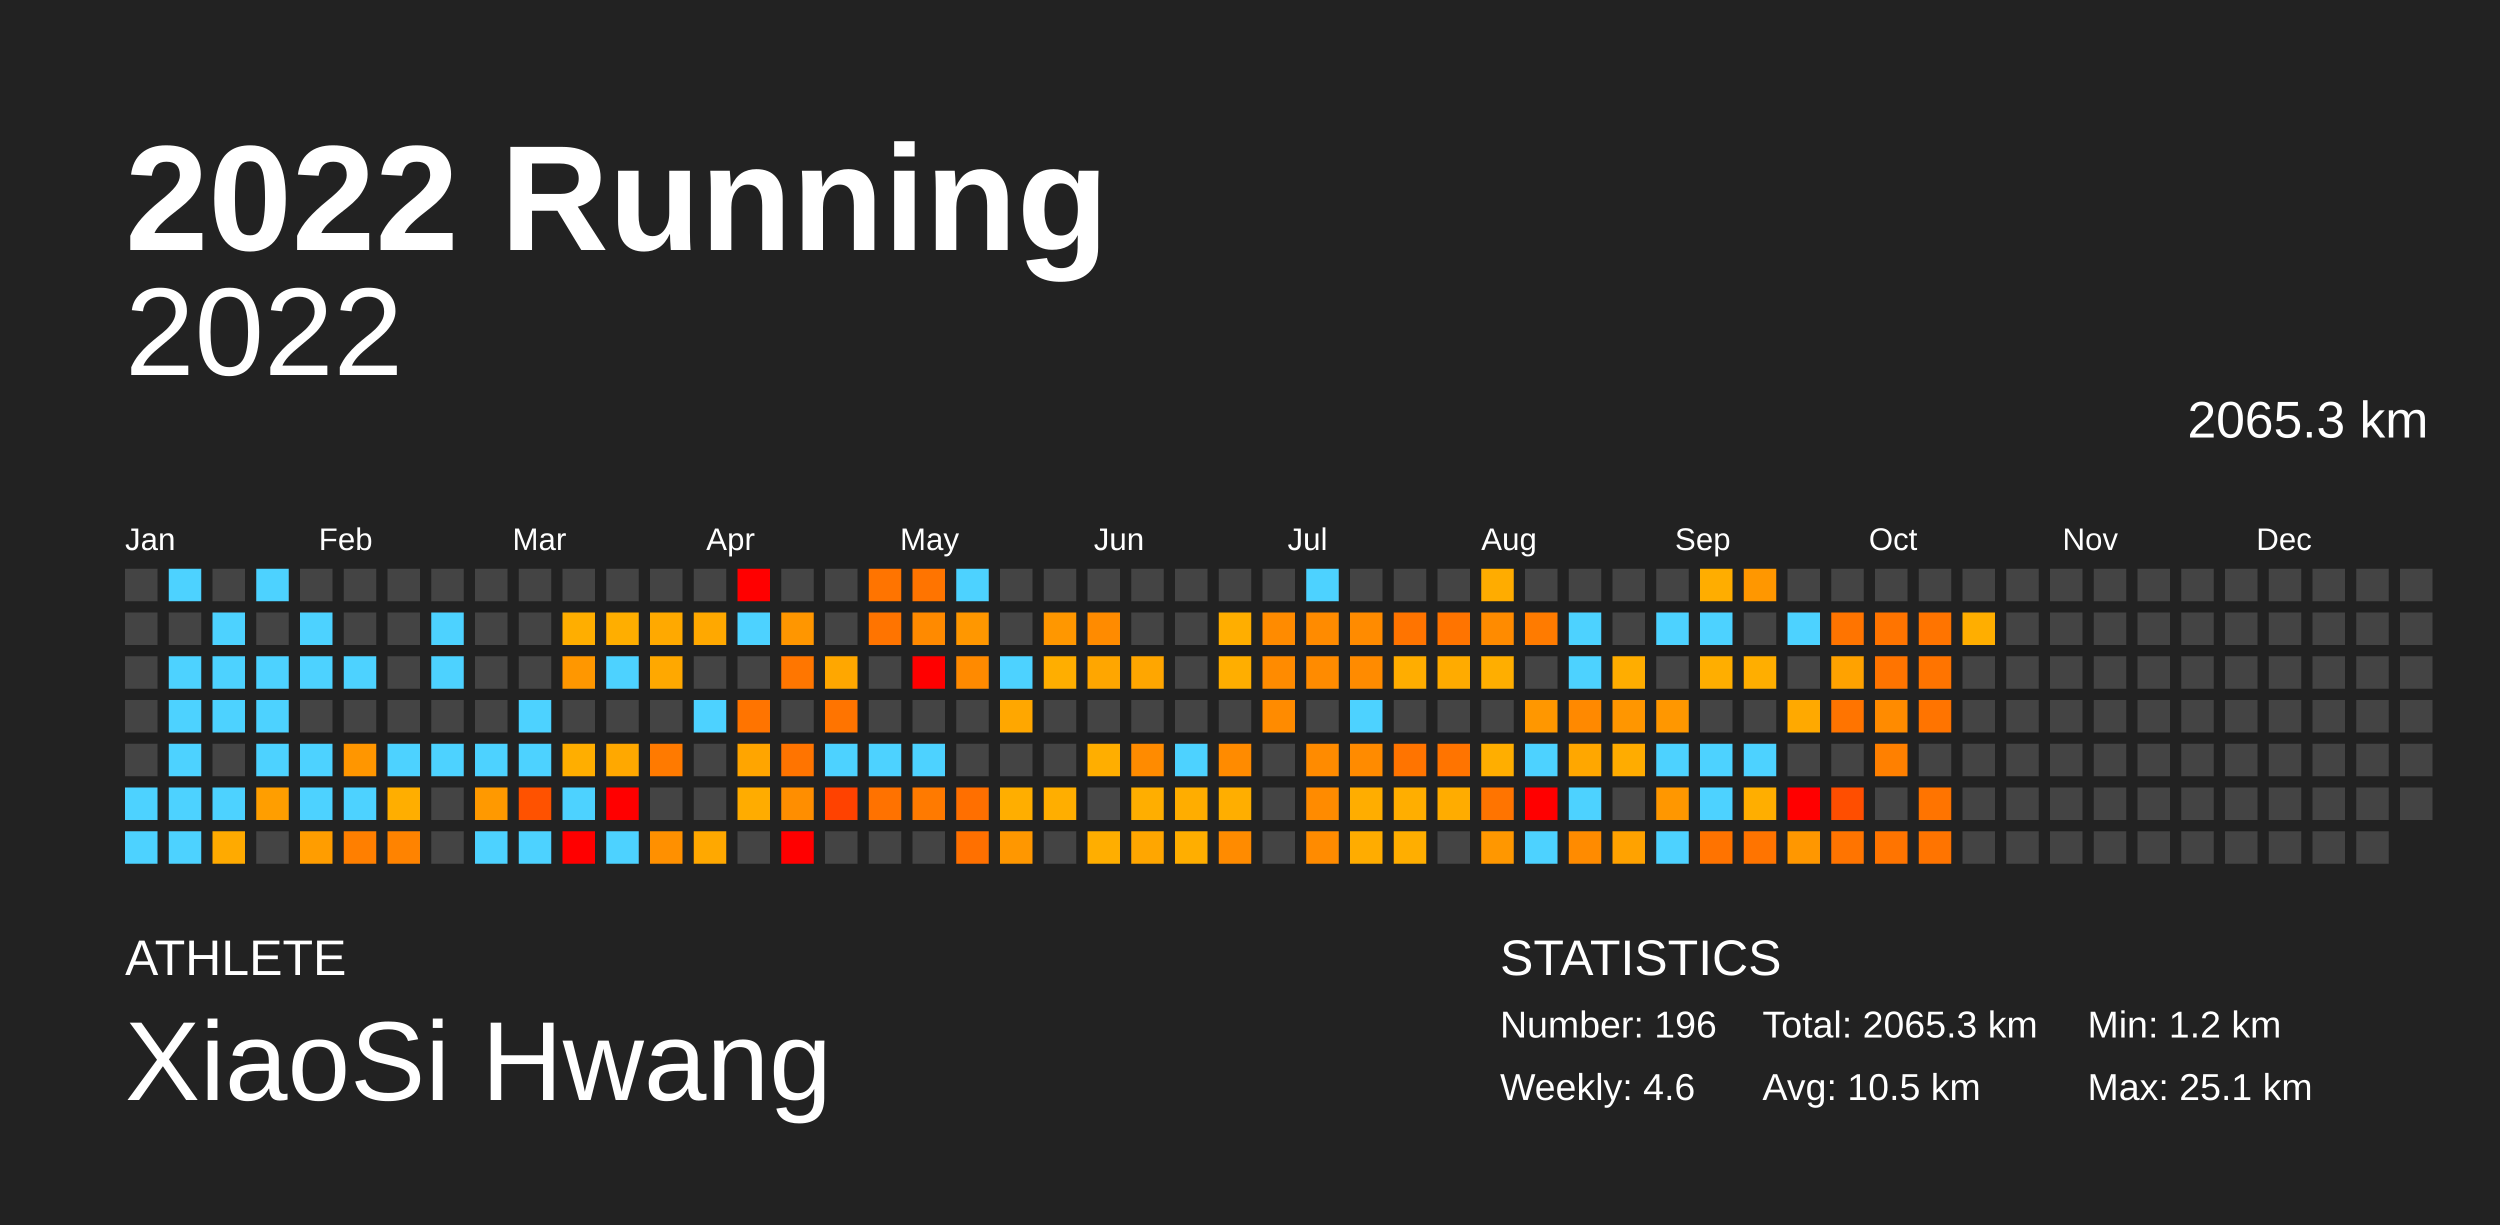
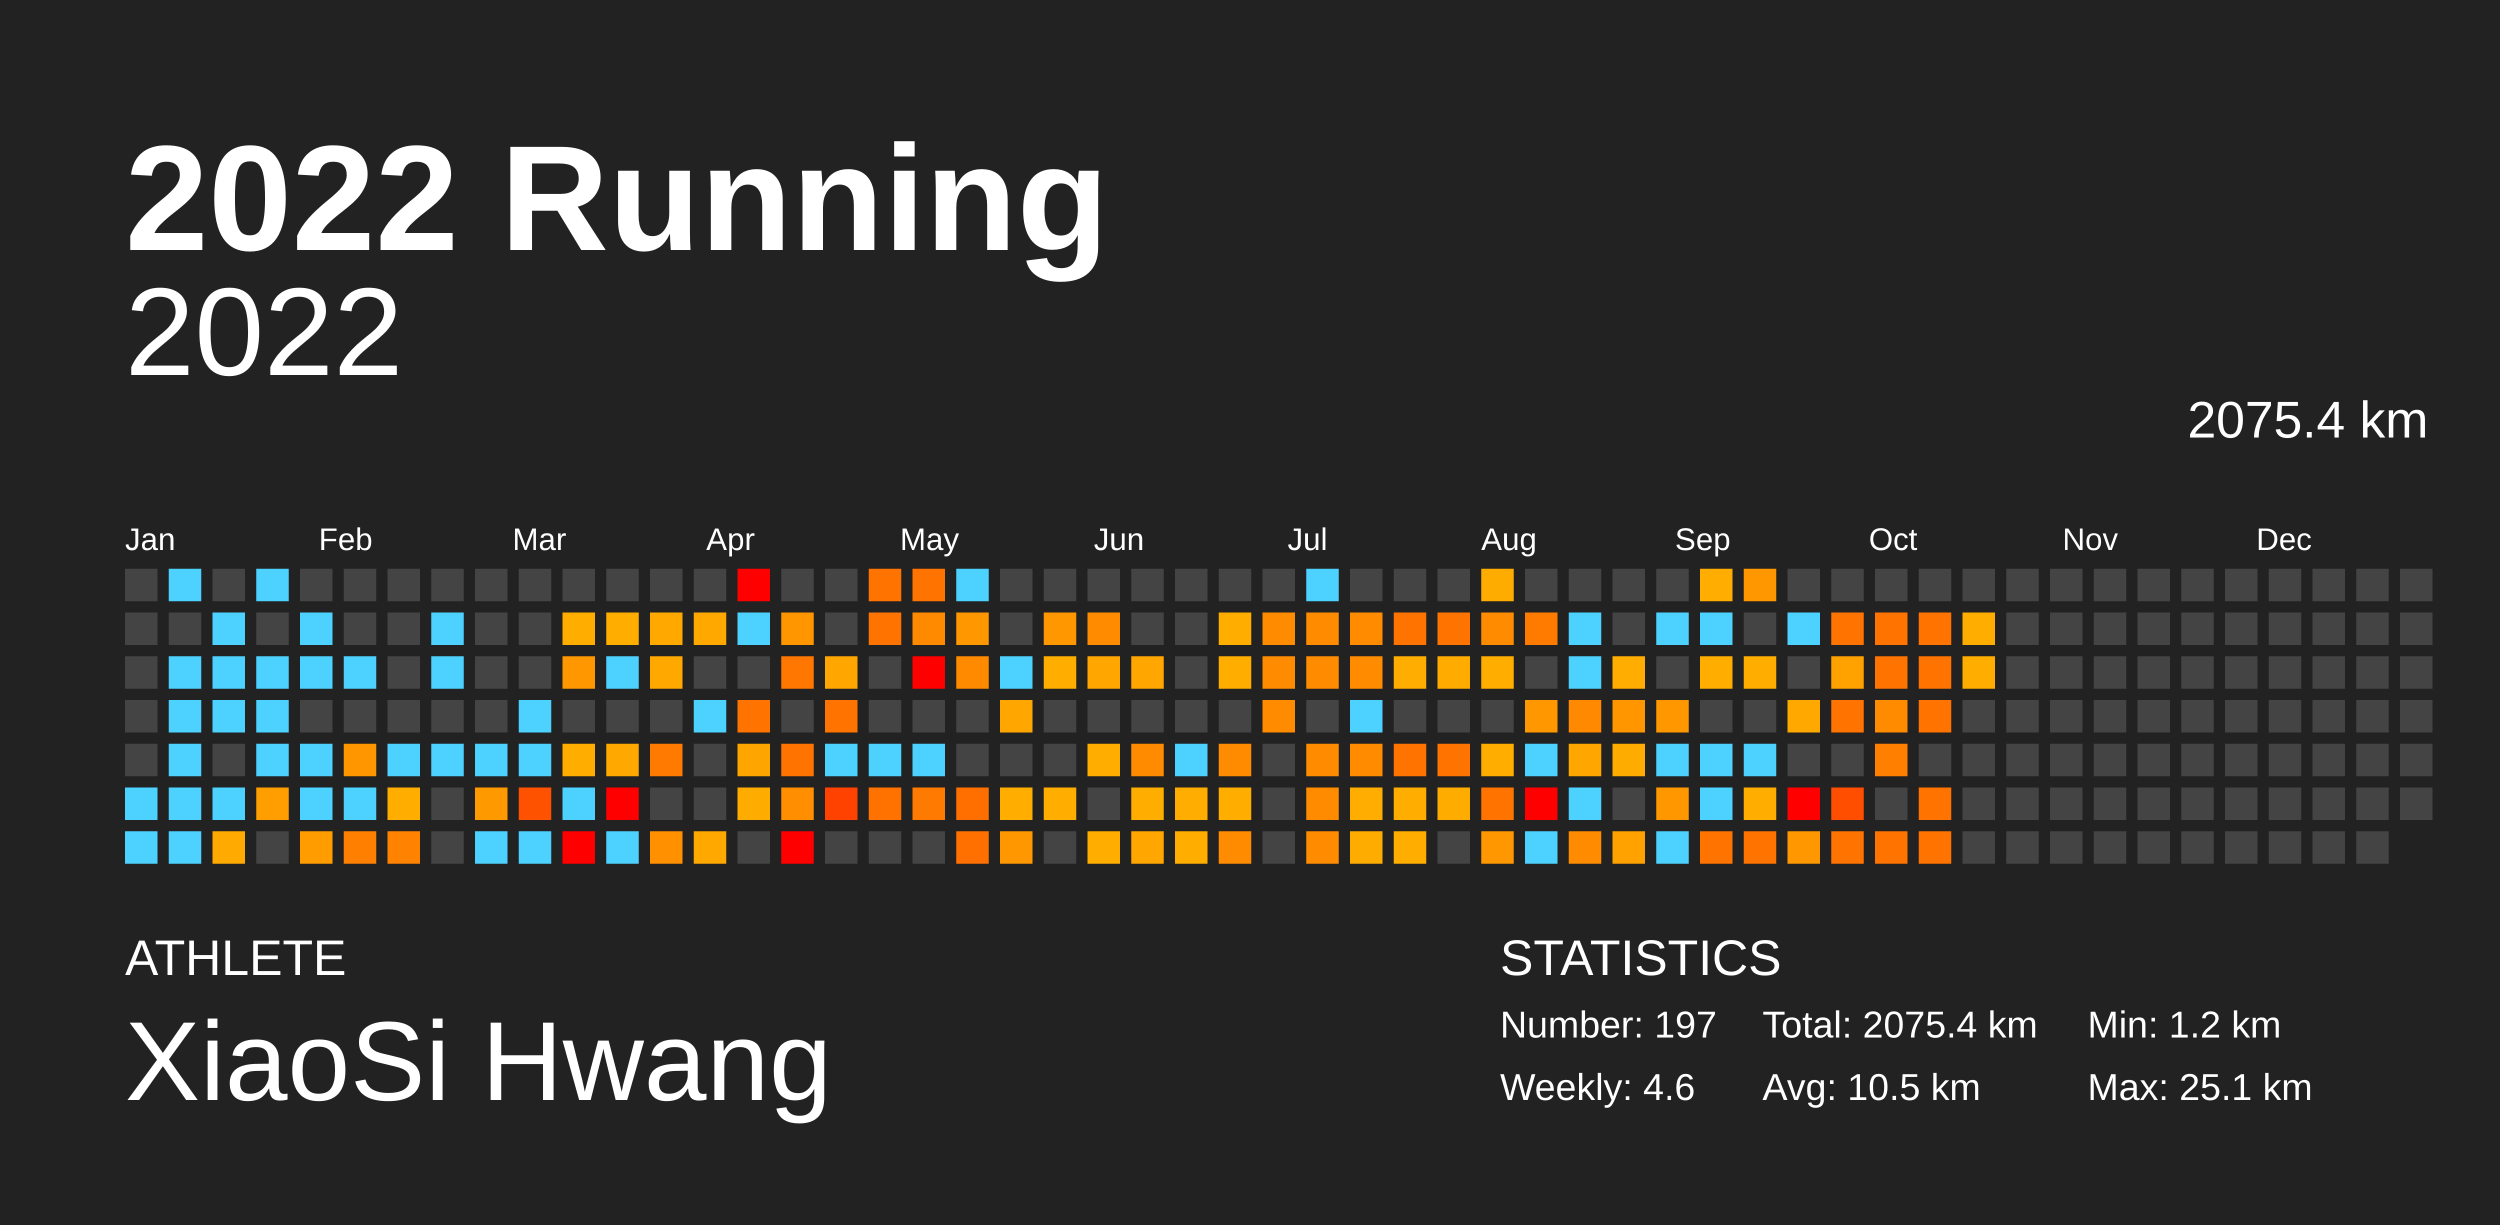
<svg xmlns="http://www.w3.org/2000/svg" baseProfile="full" height="98mm" version="1.1" viewBox="0,0,200,98" width="200mm">
  <defs />
  <rect fill="#222222" height="98" width="200" x="0" y="0" />
  <text fill="#FFFFFF" style="font-size:12px; font-family:Arial; font-weight:bold;" x="10" y="20">2022 Running</text>
  <text fill="#FFFFFF" style="font-size:4px; font-family:Arial" x="10" y="78">ATHLETE</text>
  <text fill="#FFFFFF" style="font-size:9px; font-family:Arial" x="10" y="88">XiaoSi Hwang</text>
  <text fill="#FFFFFF" style="font-size:4px; font-family:Arial" x="120" y="78">STATISTICS</text>
-   <text fill="#FFFFFF" style="font-size:3px; font-family:Arial" x="120" y="83">Number: 196</text>
+   <text fill="#FFFFFF" style="font-size:3px; font-family:Arial" x="120" y="83">Number: 197</text>
  <text fill="#FFFFFF" style="font-size:3px; font-family:Arial" x="120" y="88">Weekly: 4.6</text>
-   <text fill="#FFFFFF" style="font-size:3px; font-family:Arial" x="141" y="83">Total: 2065.3 km</text>
+   <text fill="#FFFFFF" style="font-size:3px; font-family:Arial" x="141" y="83">Total: 2075.4 km</text>
  <text fill="#FFFFFF" style="font-size:3px; font-family:Arial" x="141" y="88">Avg: 10.5 km</text>
  <text fill="#FFFFFF" style="font-size:3px; font-family:Arial" x="167" y="83">Min: 1.2 km</text>
  <text fill="#FFFFFF" style="font-size:3px; font-family:Arial" x="167" y="88">Max: 25.1 km</text>
  <text alignment-baseline="hanging" fill="#FFFFFF" style="font-size:10.0px; font-family:Arial;" x="10" y="30">2022</text>
-   <text alignment-baseline="hanging" fill="#FFFFFF" style="font-size:4.125px; font-family:Arial;" x="175" y="35">2065.3 km</text>
+   <text alignment-baseline="hanging" fill="#FFFFFF" style="font-size:4.125px; font-family:Arial;" x="175" y="35">2075.4 km</text>
  <text fill="#FFFFFF" style="font-size:2.5px; font-family:Arial" x="10.0" y="44">Jan</text>
  <text fill="#FFFFFF" style="font-size:2.5px; font-family:Arial" x="25.5" y="44">Feb</text>
  <text fill="#FFFFFF" style="font-size:2.5px; font-family:Arial" x="41.0" y="44">Mar</text>
  <text fill="#FFFFFF" style="font-size:2.5px; font-family:Arial" x="56.5" y="44">Apr</text>
  <text fill="#FFFFFF" style="font-size:2.5px; font-family:Arial" x="72.0" y="44">May</text>
  <text fill="#FFFFFF" style="font-size:2.5px; font-family:Arial" x="87.5" y="44">Jun</text>
  <text fill="#FFFFFF" style="font-size:2.5px; font-family:Arial" x="103.0" y="44">Jul</text>
  <text fill="#FFFFFF" style="font-size:2.5px; font-family:Arial" x="118.5" y="44">Aug</text>
  <text fill="#FFFFFF" style="font-size:2.5px; font-family:Arial" x="134.0" y="44">Sep</text>
  <text fill="#FFFFFF" style="font-size:2.5px; font-family:Arial" x="149.5" y="44">Oct</text>
  <text fill="#FFFFFF" style="font-size:2.5px; font-family:Arial" x="165.0" y="44">Nov</text>
  <text fill="#FFFFFF" style="font-size:2.5px; font-family:Arial" x="180.5" y="44">Dec</text>
  <rect fill="#444444" height="2.6" width="2.6" x="10.0" y="45.5" />
  <rect fill="#444444" height="2.6" width="2.6" x="10.0" y="49.0" />
  <rect fill="#444444" height="2.6" width="2.6" x="10.0" y="52.5" />
  <rect fill="#444444" height="2.6" width="2.6" x="10.0" y="56.0" />
  <rect fill="#444444" height="2.6" width="2.6" x="10.0" y="59.5" />
  <rect fill="#4dd2ff" height="2.6" width="2.6" x="10.0" y="63.0" />
  <rect fill="#4dd2ff" height="2.6" width="2.6" x="10.0" y="66.5" />
  <rect fill="#4dd2ff" height="2.6" width="2.6" x="13.5" y="45.5" />
  <rect fill="#444444" height="2.6" width="2.6" x="13.5" y="49.0" />
  <rect fill="#4dd2ff" height="2.6" width="2.6" x="13.5" y="52.5" />
  <rect fill="#4dd2ff" height="2.6" width="2.6" x="13.5" y="56.0" />
  <rect fill="#4dd2ff" height="2.6" width="2.6" x="13.5" y="59.5" />
  <rect fill="#4dd2ff" height="2.6" width="2.6" x="13.5" y="63.0" />
  <rect fill="#4dd2ff" height="2.6" width="2.6" x="13.5" y="66.5" />
  <rect fill="#444444" height="2.6" width="2.6" x="17.0" y="45.5" />
  <rect fill="#4dd2ff" height="2.6" width="2.6" x="17.0" y="49.0" />
  <rect fill="#4dd2ff" height="2.6" width="2.6" x="17.0" y="52.5" />
  <rect fill="#4dd2ff" height="2.6" width="2.6" x="17.0" y="56.0" />
  <rect fill="#444444" height="2.6" width="2.6" x="17.0" y="59.5" />
  <rect fill="#4dd2ff" height="2.6" width="2.6" x="17.0" y="63.0" />
  <rect fill="#ffaa00" height="2.6" width="2.6" x="17.0" y="66.5" />
  <rect fill="#4dd2ff" height="2.6" width="2.6" x="20.5" y="45.5" />
  <rect fill="#444444" height="2.6" width="2.6" x="20.5" y="49.0" />
  <rect fill="#4dd2ff" height="2.6" width="2.6" x="20.5" y="52.5" />
  <rect fill="#4dd2ff" height="2.6" width="2.6" x="20.5" y="56.0" />
  <rect fill="#4dd2ff" height="2.6" width="2.6" x="20.5" y="59.5" />
  <rect fill="#ff9e00" height="2.6" width="2.6" x="20.5" y="63.0" />
  <rect fill="#444444" height="2.6" width="2.6" x="20.5" y="66.5" />
  <rect fill="#444444" height="2.6" width="2.6" x="24.0" y="45.5" />
  <rect fill="#4dd2ff" height="2.6" width="2.6" x="24.0" y="49.0" />
  <rect fill="#4dd2ff" height="2.6" width="2.6" x="24.0" y="52.5" />
  <rect fill="#444444" height="2.6" width="2.6" x="24.0" y="56.0" />
  <rect fill="#4dd2ff" height="2.6" width="2.6" x="24.0" y="59.5" />
  <rect fill="#4dd2ff" height="2.6" width="2.6" x="24.0" y="63.0" />
  <rect fill="#ff9d00" height="2.6" width="2.6" x="24.0" y="66.5" />
  <rect fill="#444444" height="2.6" width="2.6" x="27.5" y="45.5" />
  <rect fill="#444444" height="2.6" width="2.6" x="27.5" y="49.0" />
  <rect fill="#4dd2ff" height="2.6" width="2.6" x="27.5" y="52.5" />
  <rect fill="#444444" height="2.6" width="2.6" x="27.5" y="56.0" />
  <rect fill="#ff9600" height="2.6" width="2.6" x="27.5" y="59.5" />
  <rect fill="#4dd2ff" height="2.6" width="2.6" x="27.5" y="63.0" />
  <rect fill="#ff7f00" height="2.6" width="2.6" x="27.5" y="66.5" />
  <rect fill="#444444" height="2.6" width="2.6" x="31.0" y="45.5" />
  <rect fill="#444444" height="2.6" width="2.6" x="31.0" y="49.0" />
  <rect fill="#444444" height="2.6" width="2.6" x="31.0" y="52.5" />
  <rect fill="#444444" height="2.6" width="2.6" x="31.0" y="56.0" />
  <rect fill="#4dd2ff" height="2.6" width="2.6" x="31.0" y="59.5" />
  <rect fill="#ffae00" height="2.6" width="2.6" x="31.0" y="63.0" />
  <rect fill="#ff8300" height="2.6" width="2.6" x="31.0" y="66.5" />
  <rect fill="#444444" height="2.6" width="2.6" x="34.5" y="45.5" />
  <rect fill="#4dd2ff" height="2.6" width="2.6" x="34.5" y="49.0" />
  <rect fill="#4dd2ff" height="2.6" width="2.6" x="34.5" y="52.5" />
  <rect fill="#444444" height="2.6" width="2.6" x="34.5" y="56.0" />
  <rect fill="#4dd2ff" height="2.6" width="2.6" x="34.5" y="59.5" />
  <rect fill="#444444" height="2.6" width="2.6" x="34.5" y="63.0" />
  <rect fill="#444444" height="2.6" width="2.6" x="34.5" y="66.5" />
  <rect fill="#444444" height="2.6" width="2.6" x="38.0" y="45.5" />
  <rect fill="#444444" height="2.6" width="2.6" x="38.0" y="49.0" />
  <rect fill="#444444" height="2.6" width="2.6" x="38.0" y="52.5" />
  <rect fill="#444444" height="2.6" width="2.6" x="38.0" y="56.0" />
  <rect fill="#4dd2ff" height="2.6" width="2.6" x="38.0" y="59.5" />
  <rect fill="#ff9900" height="2.6" width="2.6" x="38.0" y="63.0" />
  <rect fill="#4dd2ff" height="2.6" width="2.6" x="38.0" y="66.5" />
  <rect fill="#444444" height="2.6" width="2.6" x="41.5" y="45.5" />
  <rect fill="#444444" height="2.6" width="2.6" x="41.5" y="49.0" />
  <rect fill="#444444" height="2.6" width="2.6" x="41.5" y="52.5" />
  <rect fill="#4dd2ff" height="2.6" width="2.6" x="41.5" y="56.0" />
  <rect fill="#4dd2ff" height="2.6" width="2.6" x="41.5" y="59.5" />
  <rect fill="#ff5200" height="2.6" width="2.6" x="41.5" y="63.0" />
  <rect fill="#4dd2ff" height="2.6" width="2.6" x="41.5" y="66.5" />
  <rect fill="#444444" height="2.6" width="2.6" x="45.0" y="45.5" />
  <rect fill="#ffae00" height="2.6" width="2.6" x="45.0" y="49.0" />
  <rect fill="#ff9700" height="2.6" width="2.6" x="45.0" y="52.5" />
  <rect fill="#444444" height="2.6" width="2.6" x="45.0" y="56.0" />
  <rect fill="#ffae00" height="2.6" width="2.6" x="45.0" y="59.5" />
  <rect fill="#4dd2ff" height="2.6" width="2.6" x="45.0" y="63.0" />
  <rect fill="red" height="2.6" width="2.6" x="45.0" y="66.5" />
  <rect fill="#444444" height="2.6" width="2.6" x="48.5" y="45.5" />
  <rect fill="#ffae00" height="2.6" width="2.6" x="48.5" y="49.0" />
  <rect fill="#4dd2ff" height="2.6" width="2.6" x="48.5" y="52.5" />
  <rect fill="#444444" height="2.6" width="2.6" x="48.5" y="56.0" />
  <rect fill="#ffa800" height="2.6" width="2.6" x="48.5" y="59.5" />
  <rect fill="red" height="2.6" width="2.6" x="48.5" y="63.0" />
  <rect fill="#4dd2ff" height="2.6" width="2.6" x="48.5" y="66.5" />
  <rect fill="#444444" height="2.6" width="2.6" x="52.0" y="45.5" />
  <rect fill="#ffa900" height="2.6" width="2.6" x="52.0" y="49.0" />
  <rect fill="#ffa800" height="2.6" width="2.6" x="52.0" y="52.5" />
  <rect fill="#444444" height="2.6" width="2.6" x="52.0" y="56.0" />
  <rect fill="#ff7a00" height="2.6" width="2.6" x="52.0" y="59.5" />
  <rect fill="#444444" height="2.6" width="2.6" x="52.0" y="63.0" />
  <rect fill="#ff9000" height="2.6" width="2.6" x="52.0" y="66.5" />
  <rect fill="#444444" height="2.6" width="2.6" x="55.5" y="45.5" />
  <rect fill="#ffa800" height="2.6" width="2.6" x="55.5" y="49.0" />
  <rect fill="#444444" height="2.6" width="2.6" x="55.5" y="52.5" />
  <rect fill="#4dd2ff" height="2.6" width="2.6" x="55.5" y="56.0" />
  <rect fill="#444444" height="2.6" width="2.6" x="55.5" y="59.5" />
  <rect fill="#444444" height="2.6" width="2.6" x="55.5" y="63.0" />
  <rect fill="#ffa800" height="2.6" width="2.6" x="55.5" y="66.5" />
  <rect fill="red" height="2.6" width="2.6" x="59.0" y="45.5" />
  <rect fill="#4dd2ff" height="2.6" width="2.6" x="59.0" y="49.0" />
  <rect fill="#444444" height="2.6" width="2.6" x="59.0" y="52.5" />
  <rect fill="#ff7400" height="2.6" width="2.6" x="59.0" y="56.0" />
  <rect fill="#ffa500" height="2.6" width="2.6" x="59.0" y="59.5" />
  <rect fill="#ffac00" height="2.6" width="2.6" x="59.0" y="63.0" />
  <rect fill="#444444" height="2.6" width="2.6" x="59.0" y="66.5" />
  <rect fill="#444444" height="2.6" width="2.6" x="62.5" y="45.5" />
  <rect fill="#ff9600" height="2.6" width="2.6" x="62.5" y="49.0" />
  <rect fill="#ff7600" height="2.6" width="2.6" x="62.5" y="52.5" />
  <rect fill="#444444" height="2.6" width="2.6" x="62.5" y="56.0" />
  <rect fill="#ff7400" height="2.6" width="2.6" x="62.5" y="59.5" />
  <rect fill="#ff8e00" height="2.6" width="2.6" x="62.5" y="63.0" />
  <rect fill="red" height="2.6" width="2.6" x="62.5" y="66.5" />
  <rect fill="#444444" height="2.6" width="2.6" x="66.0" y="45.5" />
  <rect fill="#444444" height="2.6" width="2.6" x="66.0" y="49.0" />
  <rect fill="#ffa700" height="2.6" width="2.6" x="66.0" y="52.5" />
  <rect fill="#ff7400" height="2.6" width="2.6" x="66.0" y="56.0" />
  <rect fill="#4dd2ff" height="2.6" width="2.6" x="66.0" y="59.5" />
  <rect fill="#ff4200" height="2.6" width="2.6" x="66.0" y="63.0" />
  <rect fill="#444444" height="2.6" width="2.6" x="66.0" y="66.5" />
  <rect fill="#ff7400" height="2.6" width="2.6" x="69.5" y="45.5" />
  <rect fill="#ff7400" height="2.6" width="2.6" x="69.5" y="49.0" />
  <rect fill="#444444" height="2.6" width="2.6" x="69.5" y="52.5" />
  <rect fill="#444444" height="2.6" width="2.6" x="69.5" y="56.0" />
  <rect fill="#4dd2ff" height="2.6" width="2.6" x="69.5" y="59.5" />
  <rect fill="#ff7200" height="2.6" width="2.6" x="69.5" y="63.0" />
  <rect fill="#444444" height="2.6" width="2.6" x="69.5" y="66.5" />
  <rect fill="#ff7400" height="2.6" width="2.6" x="73.0" y="45.5" />
  <rect fill="#ff8a00" height="2.6" width="2.6" x="73.0" y="49.0" />
  <rect fill="red" height="2.6" width="2.6" x="73.0" y="52.5" />
  <rect fill="#444444" height="2.6" width="2.6" x="73.0" y="56.0" />
  <rect fill="#4dd2ff" height="2.6" width="2.6" x="73.0" y="59.5" />
  <rect fill="#ff7a00" height="2.6" width="2.6" x="73.0" y="63.0" />
  <rect fill="#444444" height="2.6" width="2.6" x="73.0" y="66.5" />
  <rect fill="#4dd2ff" height="2.6" width="2.6" x="76.5" y="45.5" />
  <rect fill="#ff9700" height="2.6" width="2.6" x="76.5" y="49.0" />
  <rect fill="#ff8a00" height="2.6" width="2.6" x="76.5" y="52.5" />
  <rect fill="#444444" height="2.6" width="2.6" x="76.5" y="56.0" />
  <rect fill="#444444" height="2.6" width="2.6" x="76.5" y="59.5" />
  <rect fill="#ff6f00" height="2.6" width="2.6" x="76.5" y="63.0" />
  <rect fill="#ff7000" height="2.6" width="2.6" x="76.5" y="66.5" />
  <rect fill="#444444" height="2.6" width="2.6" x="80.0" y="45.5" />
  <rect fill="#444444" height="2.6" width="2.6" x="80.0" y="49.0" />
  <rect fill="#4dd2ff" height="2.6" width="2.6" x="80.0" y="52.5" />
  <rect fill="#ffa700" height="2.6" width="2.6" x="80.0" y="56.0" />
  <rect fill="#444444" height="2.6" width="2.6" x="80.0" y="59.5" />
  <rect fill="#ffae00" height="2.6" width="2.6" x="80.0" y="63.0" />
  <rect fill="#ff9700" height="2.6" width="2.6" x="80.0" y="66.5" />
  <rect fill="#444444" height="2.6" width="2.6" x="83.5" y="45.5" />
  <rect fill="#ff9700" height="2.6" width="2.6" x="83.5" y="49.0" />
  <rect fill="#ffae00" height="2.6" width="2.6" x="83.5" y="52.5" />
  <rect fill="#444444" height="2.6" width="2.6" x="83.5" y="56.0" />
  <rect fill="#444444" height="2.6" width="2.6" x="83.5" y="59.5" />
  <rect fill="#ffae00" height="2.6" width="2.6" x="83.5" y="63.0" />
  <rect fill="#444444" height="2.6" width="2.6" x="83.5" y="66.5" />
  <rect fill="#444444" height="2.6" width="2.6" x="87.0" y="45.5" />
  <rect fill="#ff8b00" height="2.6" width="2.6" x="87.0" y="49.0" />
  <rect fill="#ffa600" height="2.6" width="2.6" x="87.0" y="52.5" />
  <rect fill="#444444" height="2.6" width="2.6" x="87.0" y="56.0" />
  <rect fill="#ffae00" height="2.6" width="2.6" x="87.0" y="59.5" />
  <rect fill="#444444" height="2.6" width="2.6" x="87.0" y="63.0" />
  <rect fill="#ffae00" height="2.6" width="2.6" x="87.0" y="66.5" />
  <rect fill="#444444" height="2.6" width="2.6" x="90.5" y="45.5" />
  <rect fill="#444444" height="2.6" width="2.6" x="90.5" y="49.0" />
  <rect fill="#ffa600" height="2.6" width="2.6" x="90.5" y="52.5" />
  <rect fill="#444444" height="2.6" width="2.6" x="90.5" y="56.0" />
  <rect fill="#ff8b00" height="2.6" width="2.6" x="90.5" y="59.5" />
  <rect fill="#ffae00" height="2.6" width="2.6" x="90.5" y="63.0" />
  <rect fill="#ffa600" height="2.6" width="2.6" x="90.5" y="66.5" />
  <rect fill="#444444" height="2.6" width="2.6" x="94.0" y="45.5" />
  <rect fill="#444444" height="2.6" width="2.6" x="94.0" y="49.0" />
  <rect fill="#444444" height="2.6" width="2.6" x="94.0" y="52.5" />
  <rect fill="#444444" height="2.6" width="2.6" x="94.0" y="56.0" />
  <rect fill="#4dd2ff" height="2.6" width="2.6" x="94.0" y="59.5" />
  <rect fill="#ffad00" height="2.6" width="2.6" x="94.0" y="63.0" />
  <rect fill="#ffae00" height="2.6" width="2.6" x="94.0" y="66.5" />
  <rect fill="#444444" height="2.6" width="2.6" x="97.5" y="45.5" />
  <rect fill="#ffae00" height="2.6" width="2.6" x="97.5" y="49.0" />
  <rect fill="#ffae00" height="2.6" width="2.6" x="97.5" y="52.5" />
  <rect fill="#444444" height="2.6" width="2.6" x="97.5" y="56.0" />
  <rect fill="#ff8b00" height="2.6" width="2.6" x="97.5" y="59.5" />
  <rect fill="#ffae00" height="2.6" width="2.6" x="97.5" y="63.0" />
  <rect fill="#ff8b00" height="2.6" width="2.6" x="97.5" y="66.5" />
  <rect fill="#444444" height="2.6" width="2.6" x="101.0" y="45.5" />
  <rect fill="#ff8b00" height="2.6" width="2.6" x="101.0" y="49.0" />
  <rect fill="#ff8b00" height="2.6" width="2.6" x="101.0" y="52.5" />
  <rect fill="#ff8b00" height="2.6" width="2.6" x="101.0" y="56.0" />
  <rect fill="#444444" height="2.6" width="2.6" x="101.0" y="59.5" />
  <rect fill="#444444" height="2.6" width="2.6" x="101.0" y="63.0" />
  <rect fill="#444444" height="2.6" width="2.6" x="101.0" y="66.5" />
  <rect fill="#4dd2ff" height="2.6" width="2.6" x="104.5" y="45.5" />
  <rect fill="#ff8b00" height="2.6" width="2.6" x="104.5" y="49.0" />
  <rect fill="#ff8b00" height="2.6" width="2.6" x="104.5" y="52.5" />
  <rect fill="#444444" height="2.6" width="2.6" x="104.5" y="56.0" />
  <rect fill="#ff8b00" height="2.6" width="2.6" x="104.5" y="59.5" />
  <rect fill="#ff8b00" height="2.6" width="2.6" x="104.5" y="63.0" />
  <rect fill="#ff8b00" height="2.6" width="2.6" x="104.5" y="66.5" />
  <rect fill="#444444" height="2.6" width="2.6" x="108.0" y="45.5" />
  <rect fill="#ff8b00" height="2.6" width="2.6" x="108.0" y="49.0" />
  <rect fill="#ff8b00" height="2.6" width="2.6" x="108.0" y="52.5" />
  <rect fill="#4dd2ff" height="2.6" width="2.6" x="108.0" y="56.0" />
  <rect fill="#ff8b00" height="2.6" width="2.6" x="108.0" y="59.5" />
  <rect fill="#ffad00" height="2.6" width="2.6" x="108.0" y="63.0" />
  <rect fill="#ffac00" height="2.6" width="2.6" x="108.0" y="66.5" />
  <rect fill="#444444" height="2.6" width="2.6" x="111.5" y="45.5" />
  <rect fill="#ff7400" height="2.6" width="2.6" x="111.5" y="49.0" />
  <rect fill="#ffad00" height="2.6" width="2.6" x="111.5" y="52.5" />
  <rect fill="#444444" height="2.6" width="2.6" x="111.5" y="56.0" />
  <rect fill="#ff7400" height="2.6" width="2.6" x="111.5" y="59.5" />
  <rect fill="#ffae00" height="2.6" width="2.6" x="111.5" y="63.0" />
  <rect fill="#ffae00" height="2.6" width="2.6" x="111.5" y="66.5" />
  <rect fill="#444444" height="2.6" width="2.6" x="115.0" y="45.5" />
  <rect fill="#ff7400" height="2.6" width="2.6" x="115.0" y="49.0" />
  <rect fill="#ffab00" height="2.6" width="2.6" x="115.0" y="52.5" />
  <rect fill="#444444" height="2.6" width="2.6" x="115.0" y="56.0" />
  <rect fill="#ff7400" height="2.6" width="2.6" x="115.0" y="59.5" />
  <rect fill="#ffac00" height="2.6" width="2.6" x="115.0" y="63.0" />
  <rect fill="#444444" height="2.6" width="2.6" x="115.0" y="66.5" />
  <rect fill="#ffac00" height="2.6" width="2.6" x="118.5" y="45.5" />
  <rect fill="#ff8b00" height="2.6" width="2.6" x="118.5" y="49.0" />
  <rect fill="#ffae00" height="2.6" width="2.6" x="118.5" y="52.5" />
  <rect fill="#444444" height="2.6" width="2.6" x="118.5" y="56.0" />
  <rect fill="#ffae00" height="2.6" width="2.6" x="118.5" y="59.5" />
  <rect fill="#ff7400" height="2.6" width="2.6" x="118.5" y="63.0" />
  <rect fill="#ff9700" height="2.6" width="2.6" x="118.5" y="66.5" />
  <rect fill="#444444" height="2.6" width="2.6" x="122.0" y="45.5" />
  <rect fill="#ff7b00" height="2.6" width="2.6" x="122.0" y="49.0" />
  <rect fill="#444444" height="2.6" width="2.6" x="122.0" y="52.5" />
  <rect fill="#ff9700" height="2.6" width="2.6" x="122.0" y="56.0" />
  <rect fill="#4dd2ff" height="2.6" width="2.6" x="122.0" y="59.5" />
  <rect fill="red" height="2.6" width="2.6" x="122.0" y="63.0" />
  <rect fill="#4dd2ff" height="2.6" width="2.6" x="122.0" y="66.5" />
  <rect fill="#444444" height="2.6" width="2.6" x="125.5" y="45.5" />
  <rect fill="#4dd2ff" height="2.6" width="2.6" x="125.5" y="49.0" />
  <rect fill="#4dd2ff" height="2.6" width="2.6" x="125.5" y="52.5" />
  <rect fill="#ff8900" height="2.6" width="2.6" x="125.5" y="56.0" />
  <rect fill="#ffa700" height="2.6" width="2.6" x="125.5" y="59.5" />
  <rect fill="#4dd2ff" height="2.6" width="2.6" x="125.5" y="63.0" />
  <rect fill="#ff8b00" height="2.6" width="2.6" x="125.5" y="66.5" />
  <rect fill="#444444" height="2.6" width="2.6" x="129.0" y="45.5" />
  <rect fill="#444444" height="2.6" width="2.6" x="129.0" y="49.0" />
  <rect fill="#ffad00" height="2.6" width="2.6" x="129.0" y="52.5" />
  <rect fill="#ff9600" height="2.6" width="2.6" x="129.0" y="56.0" />
  <rect fill="#ffac00" height="2.6" width="2.6" x="129.0" y="59.5" />
  <rect fill="#444444" height="2.6" width="2.6" x="129.0" y="63.0" />
  <rect fill="#ffa200" height="2.6" width="2.6" x="129.0" y="66.5" />
  <rect fill="#444444" height="2.6" width="2.6" x="132.5" y="45.5" />
  <rect fill="#4dd2ff" height="2.6" width="2.6" x="132.5" y="49.0" />
  <rect fill="#444444" height="2.6" width="2.6" x="132.5" y="52.5" />
  <rect fill="#ff9700" height="2.6" width="2.6" x="132.5" y="56.0" />
  <rect fill="#4dd2ff" height="2.6" width="2.6" x="132.5" y="59.5" />
  <rect fill="#ff9700" height="2.6" width="2.6" x="132.5" y="63.0" />
  <rect fill="#4dd2ff" height="2.6" width="2.6" x="132.5" y="66.5" />
  <rect fill="#ffad00" height="2.6" width="2.6" x="136.0" y="45.5" />
  <rect fill="#4dd2ff" height="2.6" width="2.6" x="136.0" y="49.0" />
  <rect fill="#ffae00" height="2.6" width="2.6" x="136.0" y="52.5" />
  <rect fill="#444444" height="2.6" width="2.6" x="136.0" y="56.0" />
  <rect fill="#4dd2ff" height="2.6" width="2.6" x="136.0" y="59.5" />
  <rect fill="#4dd2ff" height="2.6" width="2.6" x="136.0" y="63.0" />
  <rect fill="#ff7300" height="2.6" width="2.6" x="136.0" y="66.5" />
  <rect fill="#ff9700" height="2.6" width="2.6" x="139.5" y="45.5" />
  <rect fill="#444444" height="2.6" width="2.6" x="139.5" y="49.0" />
  <rect fill="#ffae00" height="2.6" width="2.6" x="139.5" y="52.5" />
  <rect fill="#444444" height="2.6" width="2.6" x="139.5" y="56.0" />
  <rect fill="#4dd2ff" height="2.6" width="2.6" x="139.5" y="59.5" />
  <rect fill="#ffae00" height="2.6" width="2.6" x="139.5" y="63.0" />
  <rect fill="#ff7400" height="2.6" width="2.6" x="139.5" y="66.5" />
  <rect fill="#444444" height="2.6" width="2.6" x="143.0" y="45.5" />
  <rect fill="#4dd2ff" height="2.6" width="2.6" x="143.0" y="49.0" />
  <rect fill="#444444" height="2.6" width="2.6" x="143.0" y="52.5" />
  <rect fill="#ffa900" height="2.6" width="2.6" x="143.0" y="56.0" />
  <rect fill="#444444" height="2.6" width="2.6" x="143.0" y="59.5" />
  <rect fill="red" height="2.6" width="2.6" x="143.0" y="63.0" />
  <rect fill="#ff9700" height="2.6" width="2.6" x="143.0" y="66.5" />
  <rect fill="#444444" height="2.6" width="2.6" x="146.5" y="45.5" />
  <rect fill="#ff7400" height="2.6" width="2.6" x="146.5" y="49.0" />
  <rect fill="#ffa200" height="2.6" width="2.6" x="146.5" y="52.5" />
  <rect fill="#ff7400" height="2.6" width="2.6" x="146.5" y="56.0" />
  <rect fill="#444444" height="2.6" width="2.6" x="146.5" y="59.5" />
  <rect fill="#ff4e00" height="2.6" width="2.6" x="146.5" y="63.0" />
  <rect fill="#ff7400" height="2.6" width="2.6" x="146.5" y="66.5" />
  <rect fill="#444444" height="2.6" width="2.6" x="150.0" y="45.5" />
  <rect fill="#ff7400" height="2.6" width="2.6" x="150.0" y="49.0" />
  <rect fill="#ff7400" height="2.6" width="2.6" x="150.0" y="52.5" />
  <rect fill="#ff8b00" height="2.6" width="2.6" x="150.0" y="56.0" />
  <rect fill="#ff8000" height="2.6" width="2.6" x="150.0" y="59.5" />
  <rect fill="#444444" height="2.6" width="2.6" x="150.0" y="63.0" />
  <rect fill="#ff7400" height="2.6" width="2.6" x="150.0" y="66.5" />
  <rect fill="#444444" height="2.6" width="2.6" x="153.5" y="45.5" />
  <rect fill="#ff7400" height="2.6" width="2.6" x="153.5" y="49.0" />
  <rect fill="#ff7400" height="2.6" width="2.6" x="153.5" y="52.5" />
  <rect fill="#ff7400" height="2.6" width="2.6" x="153.5" y="56.0" />
  <rect fill="#444444" height="2.6" width="2.6" x="153.5" y="59.5" />
  <rect fill="#ff7400" height="2.6" width="2.6" x="153.5" y="63.0" />
  <rect fill="#ff7400" height="2.6" width="2.6" x="153.5" y="66.5" />
  <rect fill="#444444" height="2.6" width="2.6" x="157.0" y="45.5" />
  <rect fill="#ffae00" height="2.6" width="2.6" x="157.0" y="49.0" />
-   <rect fill="#444444" height="2.6" width="2.6" x="157.0" y="52.5" />
+   <rect fill="#ffae00" height="2.6" width="2.6" x="157.0" y="52.5" />
  <rect fill="#444444" height="2.6" width="2.6" x="157.0" y="56.0" />
  <rect fill="#444444" height="2.6" width="2.6" x="157.0" y="59.5" />
  <rect fill="#444444" height="2.6" width="2.6" x="157.0" y="63.0" />
  <rect fill="#444444" height="2.6" width="2.6" x="157.0" y="66.5" />
  <rect fill="#444444" height="2.6" width="2.6" x="160.5" y="45.5" />
  <rect fill="#444444" height="2.6" width="2.6" x="160.5" y="49.0" />
  <rect fill="#444444" height="2.6" width="2.6" x="160.5" y="52.5" />
  <rect fill="#444444" height="2.6" width="2.6" x="160.5" y="56.0" />
  <rect fill="#444444" height="2.6" width="2.6" x="160.5" y="59.5" />
  <rect fill="#444444" height="2.6" width="2.6" x="160.5" y="63.0" />
  <rect fill="#444444" height="2.6" width="2.6" x="160.5" y="66.5" />
  <rect fill="#444444" height="2.6" width="2.6" x="164.0" y="45.5" />
  <rect fill="#444444" height="2.6" width="2.6" x="164.0" y="49.0" />
  <rect fill="#444444" height="2.6" width="2.6" x="164.0" y="52.5" />
  <rect fill="#444444" height="2.6" width="2.6" x="164.0" y="56.0" />
  <rect fill="#444444" height="2.6" width="2.6" x="164.0" y="59.5" />
  <rect fill="#444444" height="2.6" width="2.6" x="164.0" y="63.0" />
  <rect fill="#444444" height="2.6" width="2.6" x="164.0" y="66.5" />
  <rect fill="#444444" height="2.6" width="2.6" x="167.5" y="45.5" />
  <rect fill="#444444" height="2.6" width="2.6" x="167.5" y="49.0" />
  <rect fill="#444444" height="2.6" width="2.6" x="167.5" y="52.5" />
  <rect fill="#444444" height="2.6" width="2.6" x="167.5" y="56.0" />
  <rect fill="#444444" height="2.6" width="2.6" x="167.5" y="59.5" />
  <rect fill="#444444" height="2.6" width="2.6" x="167.5" y="63.0" />
  <rect fill="#444444" height="2.6" width="2.6" x="167.5" y="66.5" />
  <rect fill="#444444" height="2.6" width="2.6" x="171.0" y="45.5" />
  <rect fill="#444444" height="2.6" width="2.6" x="171.0" y="49.0" />
  <rect fill="#444444" height="2.6" width="2.6" x="171.0" y="52.5" />
  <rect fill="#444444" height="2.6" width="2.6" x="171.0" y="56.0" />
  <rect fill="#444444" height="2.6" width="2.6" x="171.0" y="59.5" />
  <rect fill="#444444" height="2.6" width="2.6" x="171.0" y="63.0" />
  <rect fill="#444444" height="2.6" width="2.6" x="171.0" y="66.5" />
  <rect fill="#444444" height="2.6" width="2.6" x="174.5" y="45.5" />
  <rect fill="#444444" height="2.6" width="2.6" x="174.5" y="49.0" />
  <rect fill="#444444" height="2.6" width="2.6" x="174.5" y="52.5" />
  <rect fill="#444444" height="2.6" width="2.6" x="174.5" y="56.0" />
  <rect fill="#444444" height="2.6" width="2.6" x="174.5" y="59.5" />
  <rect fill="#444444" height="2.6" width="2.6" x="174.5" y="63.0" />
  <rect fill="#444444" height="2.6" width="2.6" x="174.5" y="66.5" />
  <rect fill="#444444" height="2.6" width="2.6" x="178.0" y="45.5" />
  <rect fill="#444444" height="2.6" width="2.6" x="178.0" y="49.0" />
  <rect fill="#444444" height="2.6" width="2.6" x="178.0" y="52.5" />
  <rect fill="#444444" height="2.6" width="2.6" x="178.0" y="56.0" />
  <rect fill="#444444" height="2.6" width="2.6" x="178.0" y="59.5" />
  <rect fill="#444444" height="2.6" width="2.6" x="178.0" y="63.0" />
  <rect fill="#444444" height="2.6" width="2.6" x="178.0" y="66.5" />
  <rect fill="#444444" height="2.6" width="2.6" x="181.5" y="45.5" />
  <rect fill="#444444" height="2.6" width="2.6" x="181.5" y="49.0" />
  <rect fill="#444444" height="2.6" width="2.6" x="181.5" y="52.5" />
  <rect fill="#444444" height="2.6" width="2.6" x="181.5" y="56.0" />
  <rect fill="#444444" height="2.6" width="2.6" x="181.5" y="59.5" />
  <rect fill="#444444" height="2.6" width="2.6" x="181.5" y="63.0" />
  <rect fill="#444444" height="2.6" width="2.6" x="181.5" y="66.5" />
  <rect fill="#444444" height="2.6" width="2.6" x="185.0" y="45.5" />
  <rect fill="#444444" height="2.6" width="2.6" x="185.0" y="49.0" />
  <rect fill="#444444" height="2.6" width="2.6" x="185.0" y="52.5" />
  <rect fill="#444444" height="2.6" width="2.6" x="185.0" y="56.0" />
  <rect fill="#444444" height="2.6" width="2.6" x="185.0" y="59.5" />
  <rect fill="#444444" height="2.6" width="2.6" x="185.0" y="63.0" />
  <rect fill="#444444" height="2.6" width="2.6" x="185.0" y="66.5" />
  <rect fill="#444444" height="2.6" width="2.6" x="188.5" y="45.5" />
  <rect fill="#444444" height="2.6" width="2.6" x="188.5" y="49.0" />
  <rect fill="#444444" height="2.6" width="2.6" x="188.5" y="52.5" />
  <rect fill="#444444" height="2.6" width="2.6" x="188.5" y="56.0" />
  <rect fill="#444444" height="2.6" width="2.6" x="188.5" y="59.5" />
  <rect fill="#444444" height="2.6" width="2.6" x="188.5" y="63.0" />
  <rect fill="#444444" height="2.6" width="2.6" x="188.5" y="66.5" />
  <rect fill="#444444" height="2.6" width="2.6" x="192.0" y="45.5" />
  <rect fill="#444444" height="2.6" width="2.6" x="192.0" y="49.0" />
  <rect fill="#444444" height="2.6" width="2.6" x="192.0" y="52.5" />
  <rect fill="#444444" height="2.6" width="2.6" x="192.0" y="56.0" />
  <rect fill="#444444" height="2.6" width="2.6" x="192.0" y="59.5" />
  <rect fill="#444444" height="2.6" width="2.6" x="192.0" y="63.0" />
</svg>
